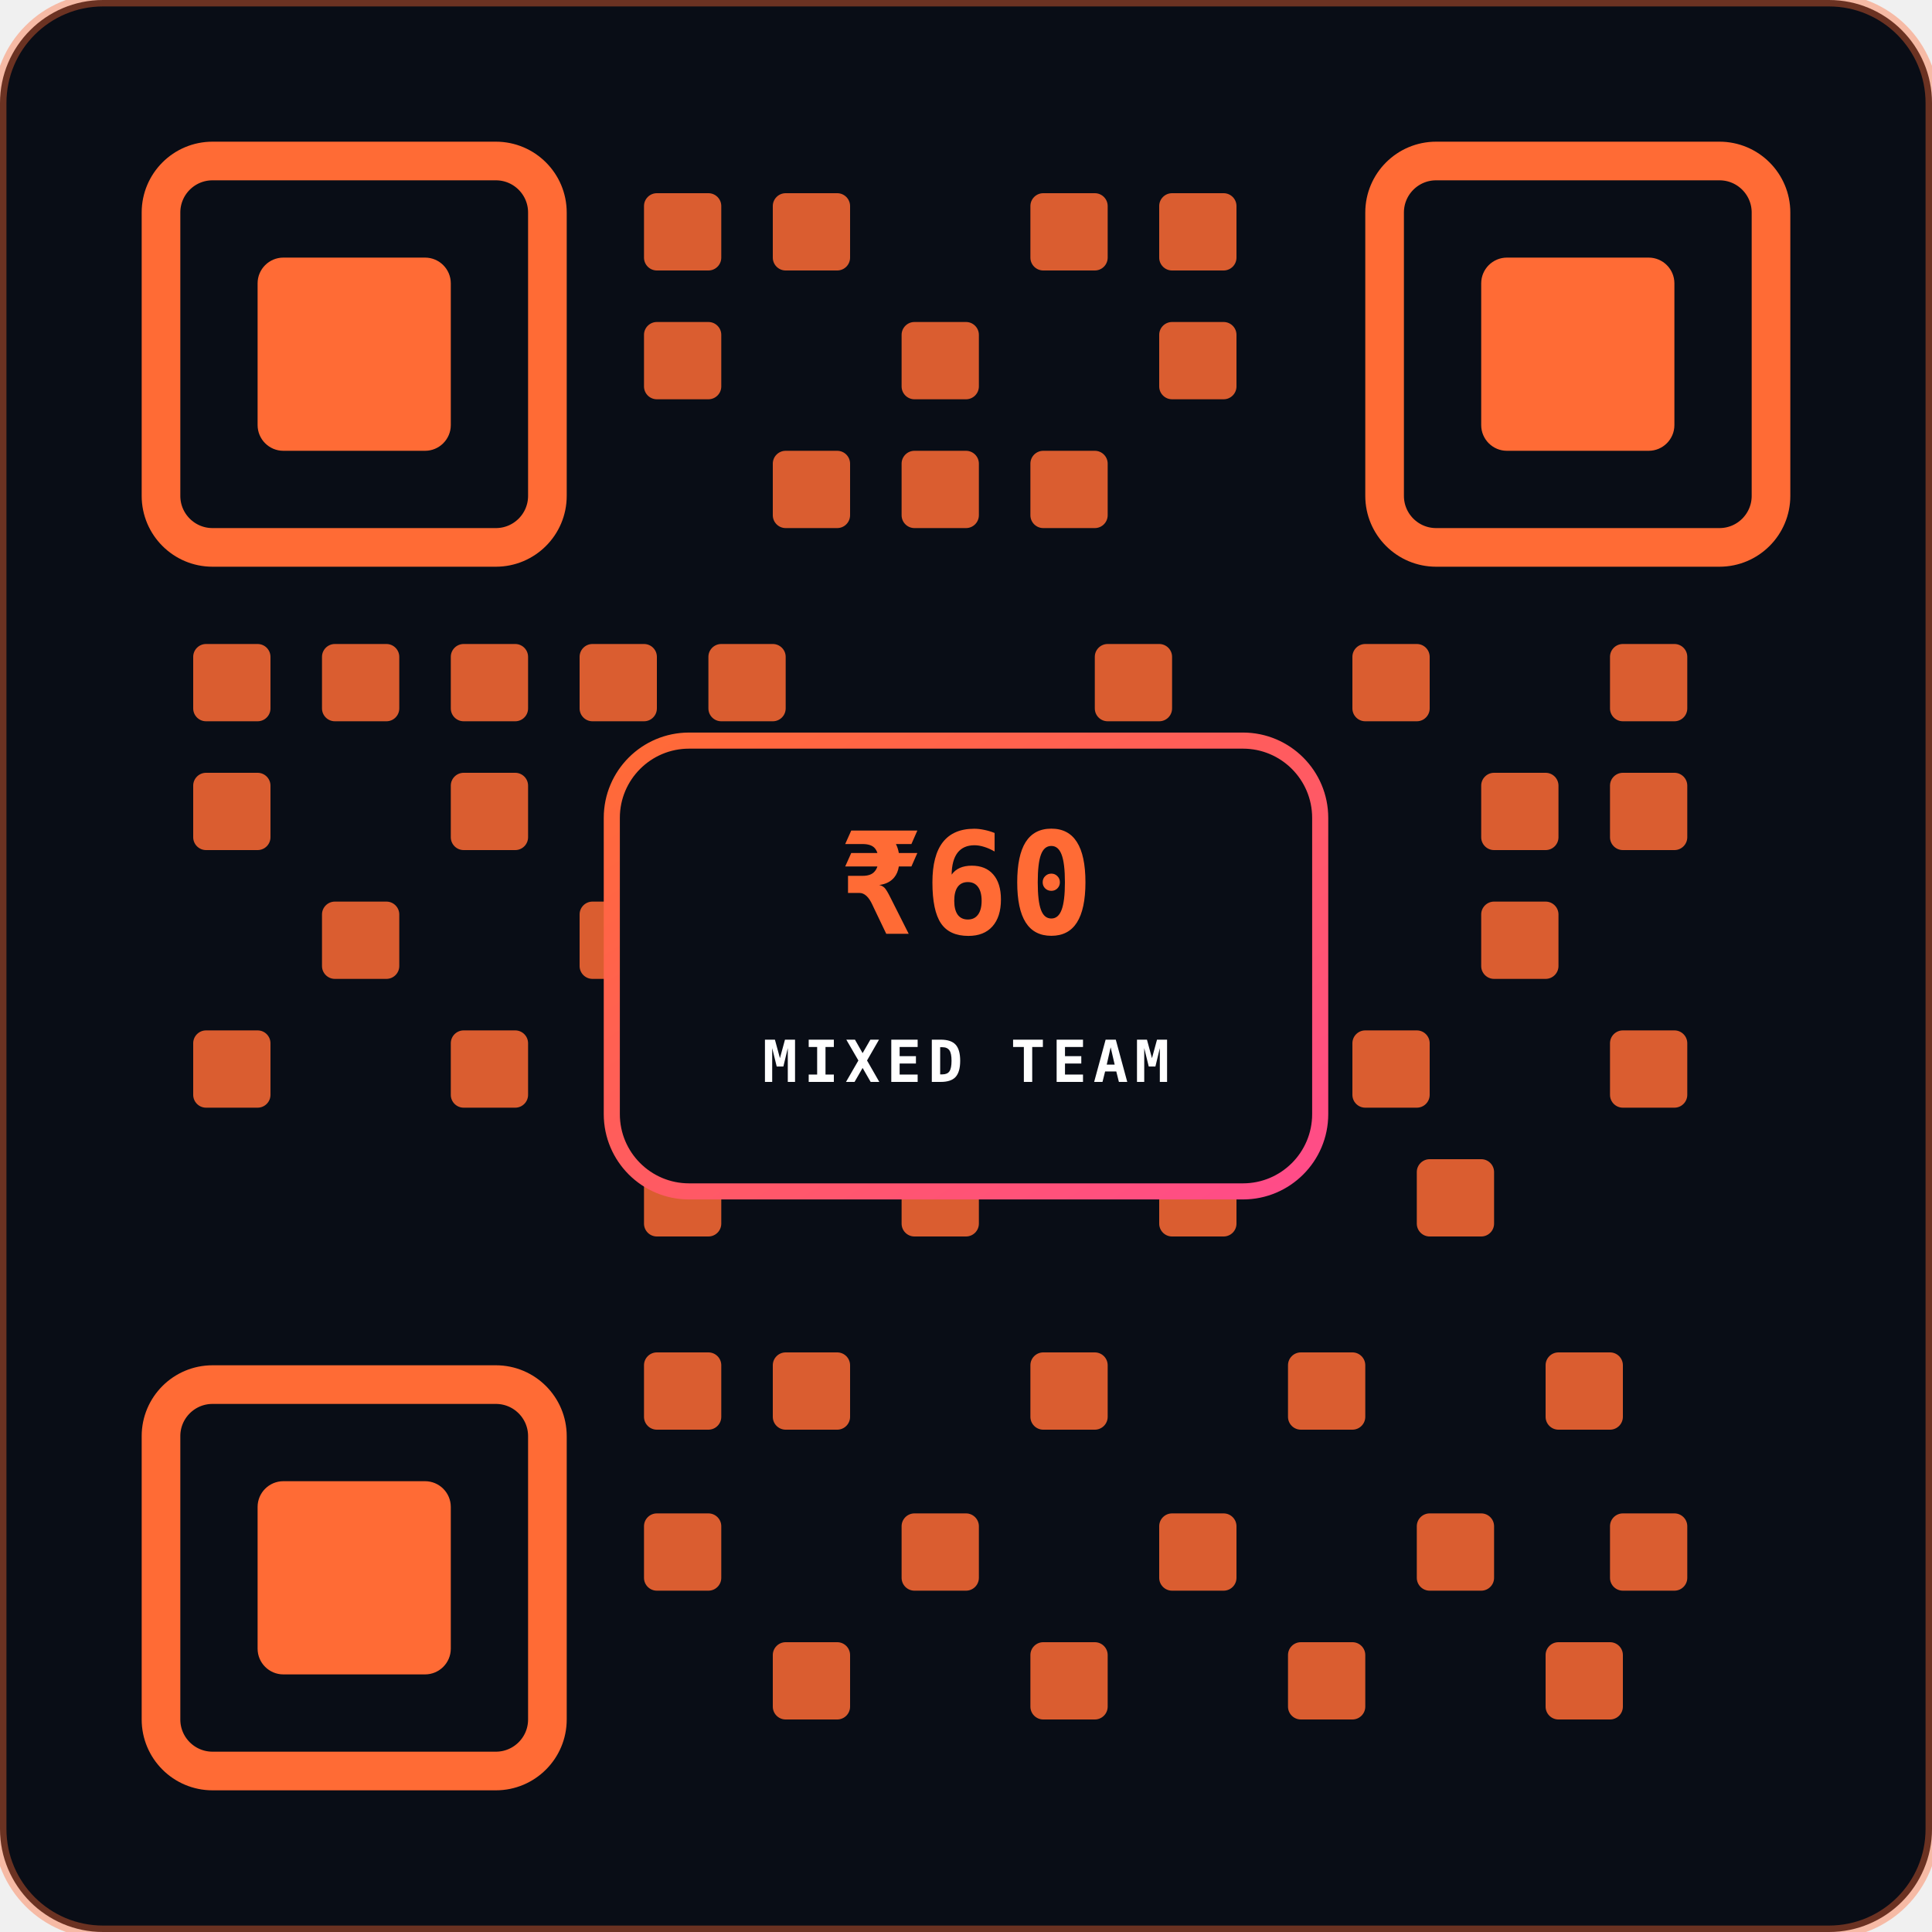
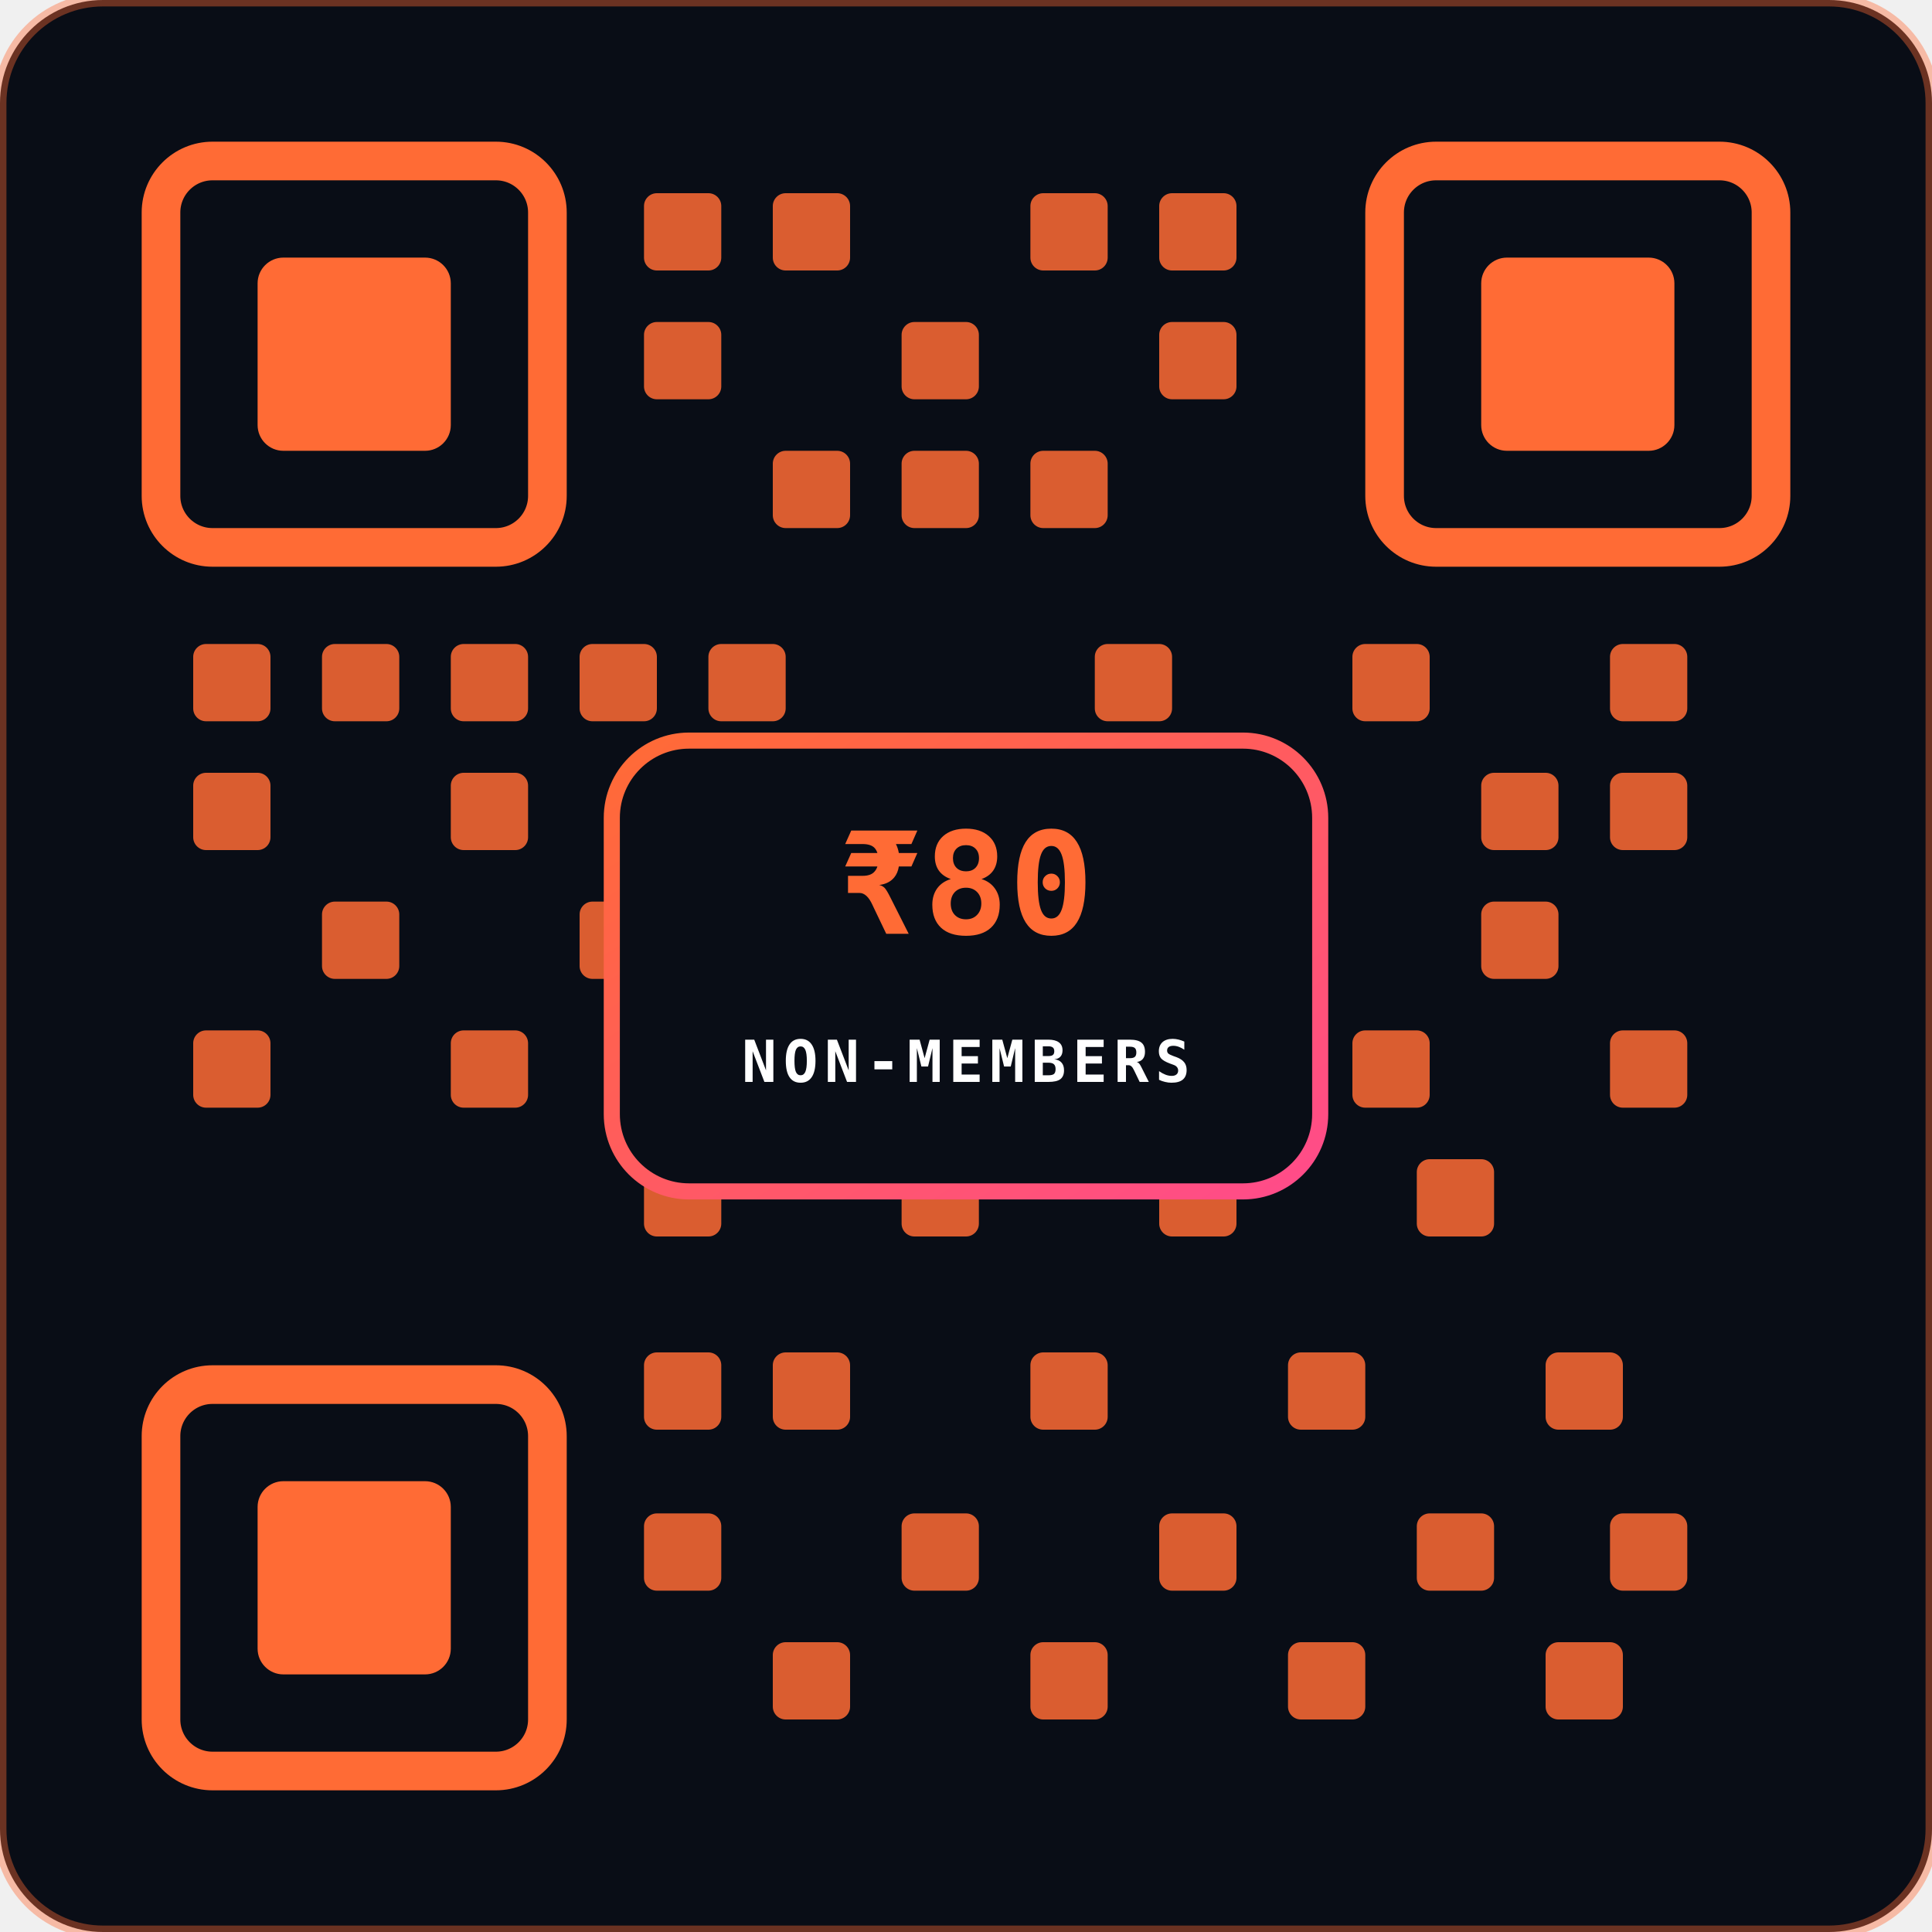
<svg xmlns="http://www.w3.org/2000/svg" viewBox="0 0 300 300" width="300" height="300">
  <defs>
    <linearGradient id="cyberGradOrange" x1="0%" y1="0%" x2="100%" y2="100%">
      <stop offset="0%" stop-color="#ff6b35" />
      <stop offset="100%" stop-color="#ff4b8b" />
    </linearGradient>
  </defs>
  <rect width="300" height="300" rx="16" fill="#090d16" stroke="rgba(255, 107, 53, 0.4)" stroke-width="2" />
  <rect x="25" y="25" width="60" height="60" rx="8" fill="none" stroke="#ff6b35" stroke-width="6" />
  <rect x="40" y="40" width="30" height="30" rx="4" fill="#ff6b35" />
  <rect x="215" y="25" width="60" height="60" rx="8" fill="none" stroke="#ff6b35" stroke-width="6" />
  <rect x="230" y="40" width="30" height="30" rx="4" fill="#ff6b35" />
  <rect x="25" y="215" width="60" height="60" rx="8" fill="none" stroke="#ff6b35" stroke-width="6" />
  <rect x="40" y="230" width="30" height="30" rx="4" fill="#ff6b35" />
  <g fill="#ff6b35" opacity="0.85">
    <rect x="100" y="30" width="12" height="12" rx="2" />
    <rect x="120" y="30" width="12" height="12" rx="2" />
    <rect x="160" y="30" width="12" height="12" rx="2" />
    <rect x="180" y="30" width="12" height="12" rx="2" />
    <rect x="100" y="50" width="12" height="12" rx="2" />
    <rect x="140" y="50" width="12" height="12" rx="2" />
    <rect x="180" y="50" width="12" height="12" rx="2" />
    <rect x="120" y="70" width="12" height="12" rx="2" />
    <rect x="140" y="70" width="12" height="12" rx="2" />
    <rect x="160" y="70" width="12" height="12" rx="2" />
    <rect x="30" y="100" width="12" height="12" rx="2" />
    <rect x="50" y="100" width="12" height="12" rx="2" />
    <rect x="70" y="100" width="12" height="12" rx="2" />
    <rect x="90" y="100" width="12" height="12" rx="2" />
    <rect x="110" y="100" width="12" height="12" rx="2" />
    <rect x="170" y="100" width="12" height="12" rx="2" />
    <rect x="210" y="100" width="12" height="12" rx="2" />
    <rect x="250" y="100" width="12" height="12" rx="2" />
    <rect x="30" y="120" width="12" height="12" rx="2" />
    <rect x="70" y="120" width="12" height="12" rx="2" />
    <rect x="130" y="120" width="12" height="12" rx="2" />
    <rect x="150" y="120" width="12" height="12" rx="2" />
    <rect x="230" y="120" width="12" height="12" rx="2" />
    <rect x="250" y="120" width="12" height="12" rx="2" />
    <rect x="50" y="140" width="12" height="12" rx="2" />
    <rect x="90" y="140" width="12" height="12" rx="2" />
    <rect x="110" y="140" width="12" height="12" rx="2" />
    <rect x="170" y="140" width="12" height="12" rx="2" />
    <rect x="190" y="140" width="12" height="12" rx="2" />
    <rect x="230" y="140" width="12" height="12" rx="2" />
    <rect x="30" y="160" width="12" height="12" rx="2" />
    <rect x="70" y="160" width="12" height="12" rx="2" />
    <rect x="110" y="160" width="12" height="12" rx="2" />
    <rect x="130" y="160" width="12" height="12" rx="2" />
    <rect x="170" y="160" width="12" height="12" rx="2" />
    <rect x="210" y="160" width="12" height="12" rx="2" />
    <rect x="250" y="160" width="12" height="12" rx="2" />
    <rect x="100" y="180" width="12" height="12" rx="2" />
    <rect x="140" y="180" width="12" height="12" rx="2" />
    <rect x="180" y="180" width="12" height="12" rx="2" />
    <rect x="220" y="180" width="12" height="12" rx="2" />
    <rect x="100" y="210" width="12" height="12" rx="2" />
    <rect x="120" y="210" width="12" height="12" rx="2" />
    <rect x="160" y="210" width="12" height="12" rx="2" />
    <rect x="200" y="210" width="12" height="12" rx="2" />
    <rect x="240" y="210" width="12" height="12" rx="2" />
    <rect x="100" y="235" width="12" height="12" rx="2" />
    <rect x="140" y="235" width="12" height="12" rx="2" />
    <rect x="180" y="235" width="12" height="12" rx="2" />
    <rect x="220" y="235" width="12" height="12" rx="2" />
    <rect x="250" y="235" width="12" height="12" rx="2" />
    <rect x="120" y="255" width="12" height="12" rx="2" />
    <rect x="160" y="255" width="12" height="12" rx="2" />
    <rect x="200" y="255" width="12" height="12" rx="2" />
    <rect x="240" y="255" width="12" height="12" rx="2" />
  </g>
  <rect x="95" y="115" width="110" height="70" rx="12" fill="#090d16" stroke="url(#cyberGradOrange)" stroke-width="2.5" />
-   <text x="150" y="145" fill="#ff6b35" font-family="monospace" font-size="22" font-weight="900" text-anchor="middle">₹60</text>
-   <text x="150" y="168" fill="#ffffff" font-family="monospace" font-size="9" font-weight="bold" letter-spacing="1" text-anchor="middle">MIXED TEAM</text>
+   <text x="150" y="145" fill="#ff6b35" font-family="monospace" font-size="22" font-weight="900" text-anchor="middle">₹80</text>
+   <text x="150" y="168" fill="#ffffff" font-family="monospace" font-size="9" font-weight="bold" letter-spacing="1" text-anchor="middle">NON-MEMBERS</text>
</svg>
